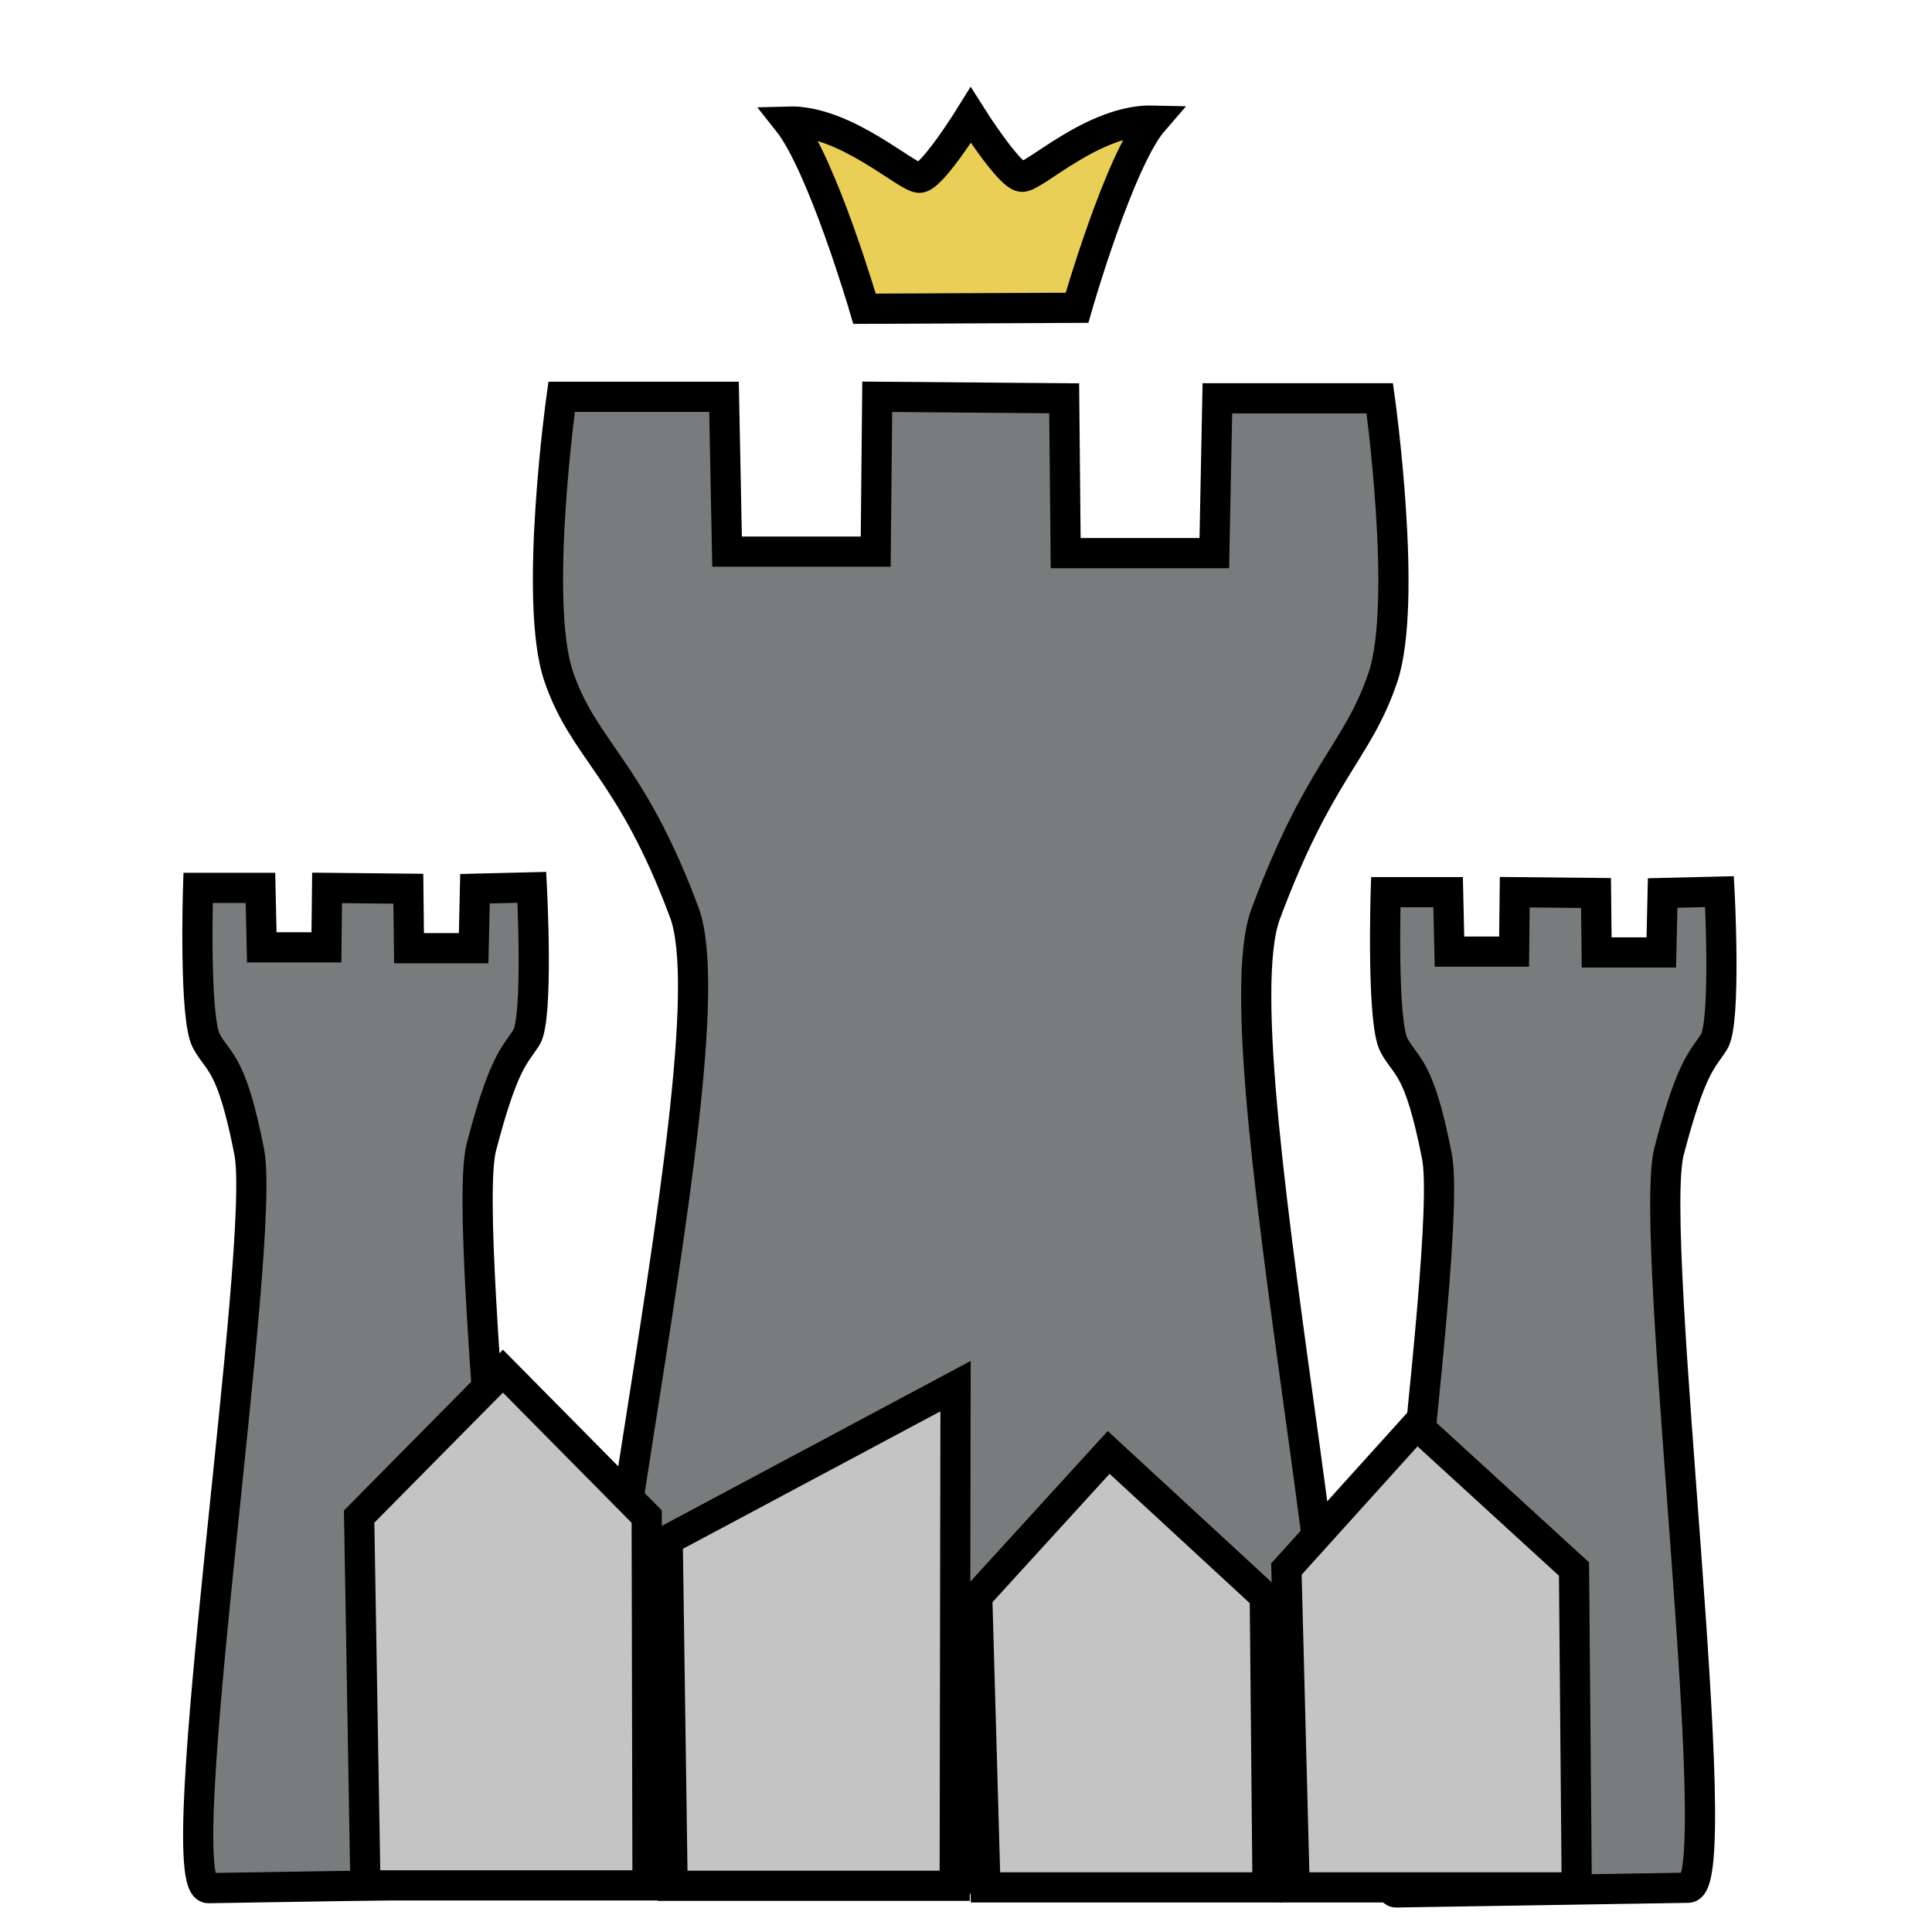
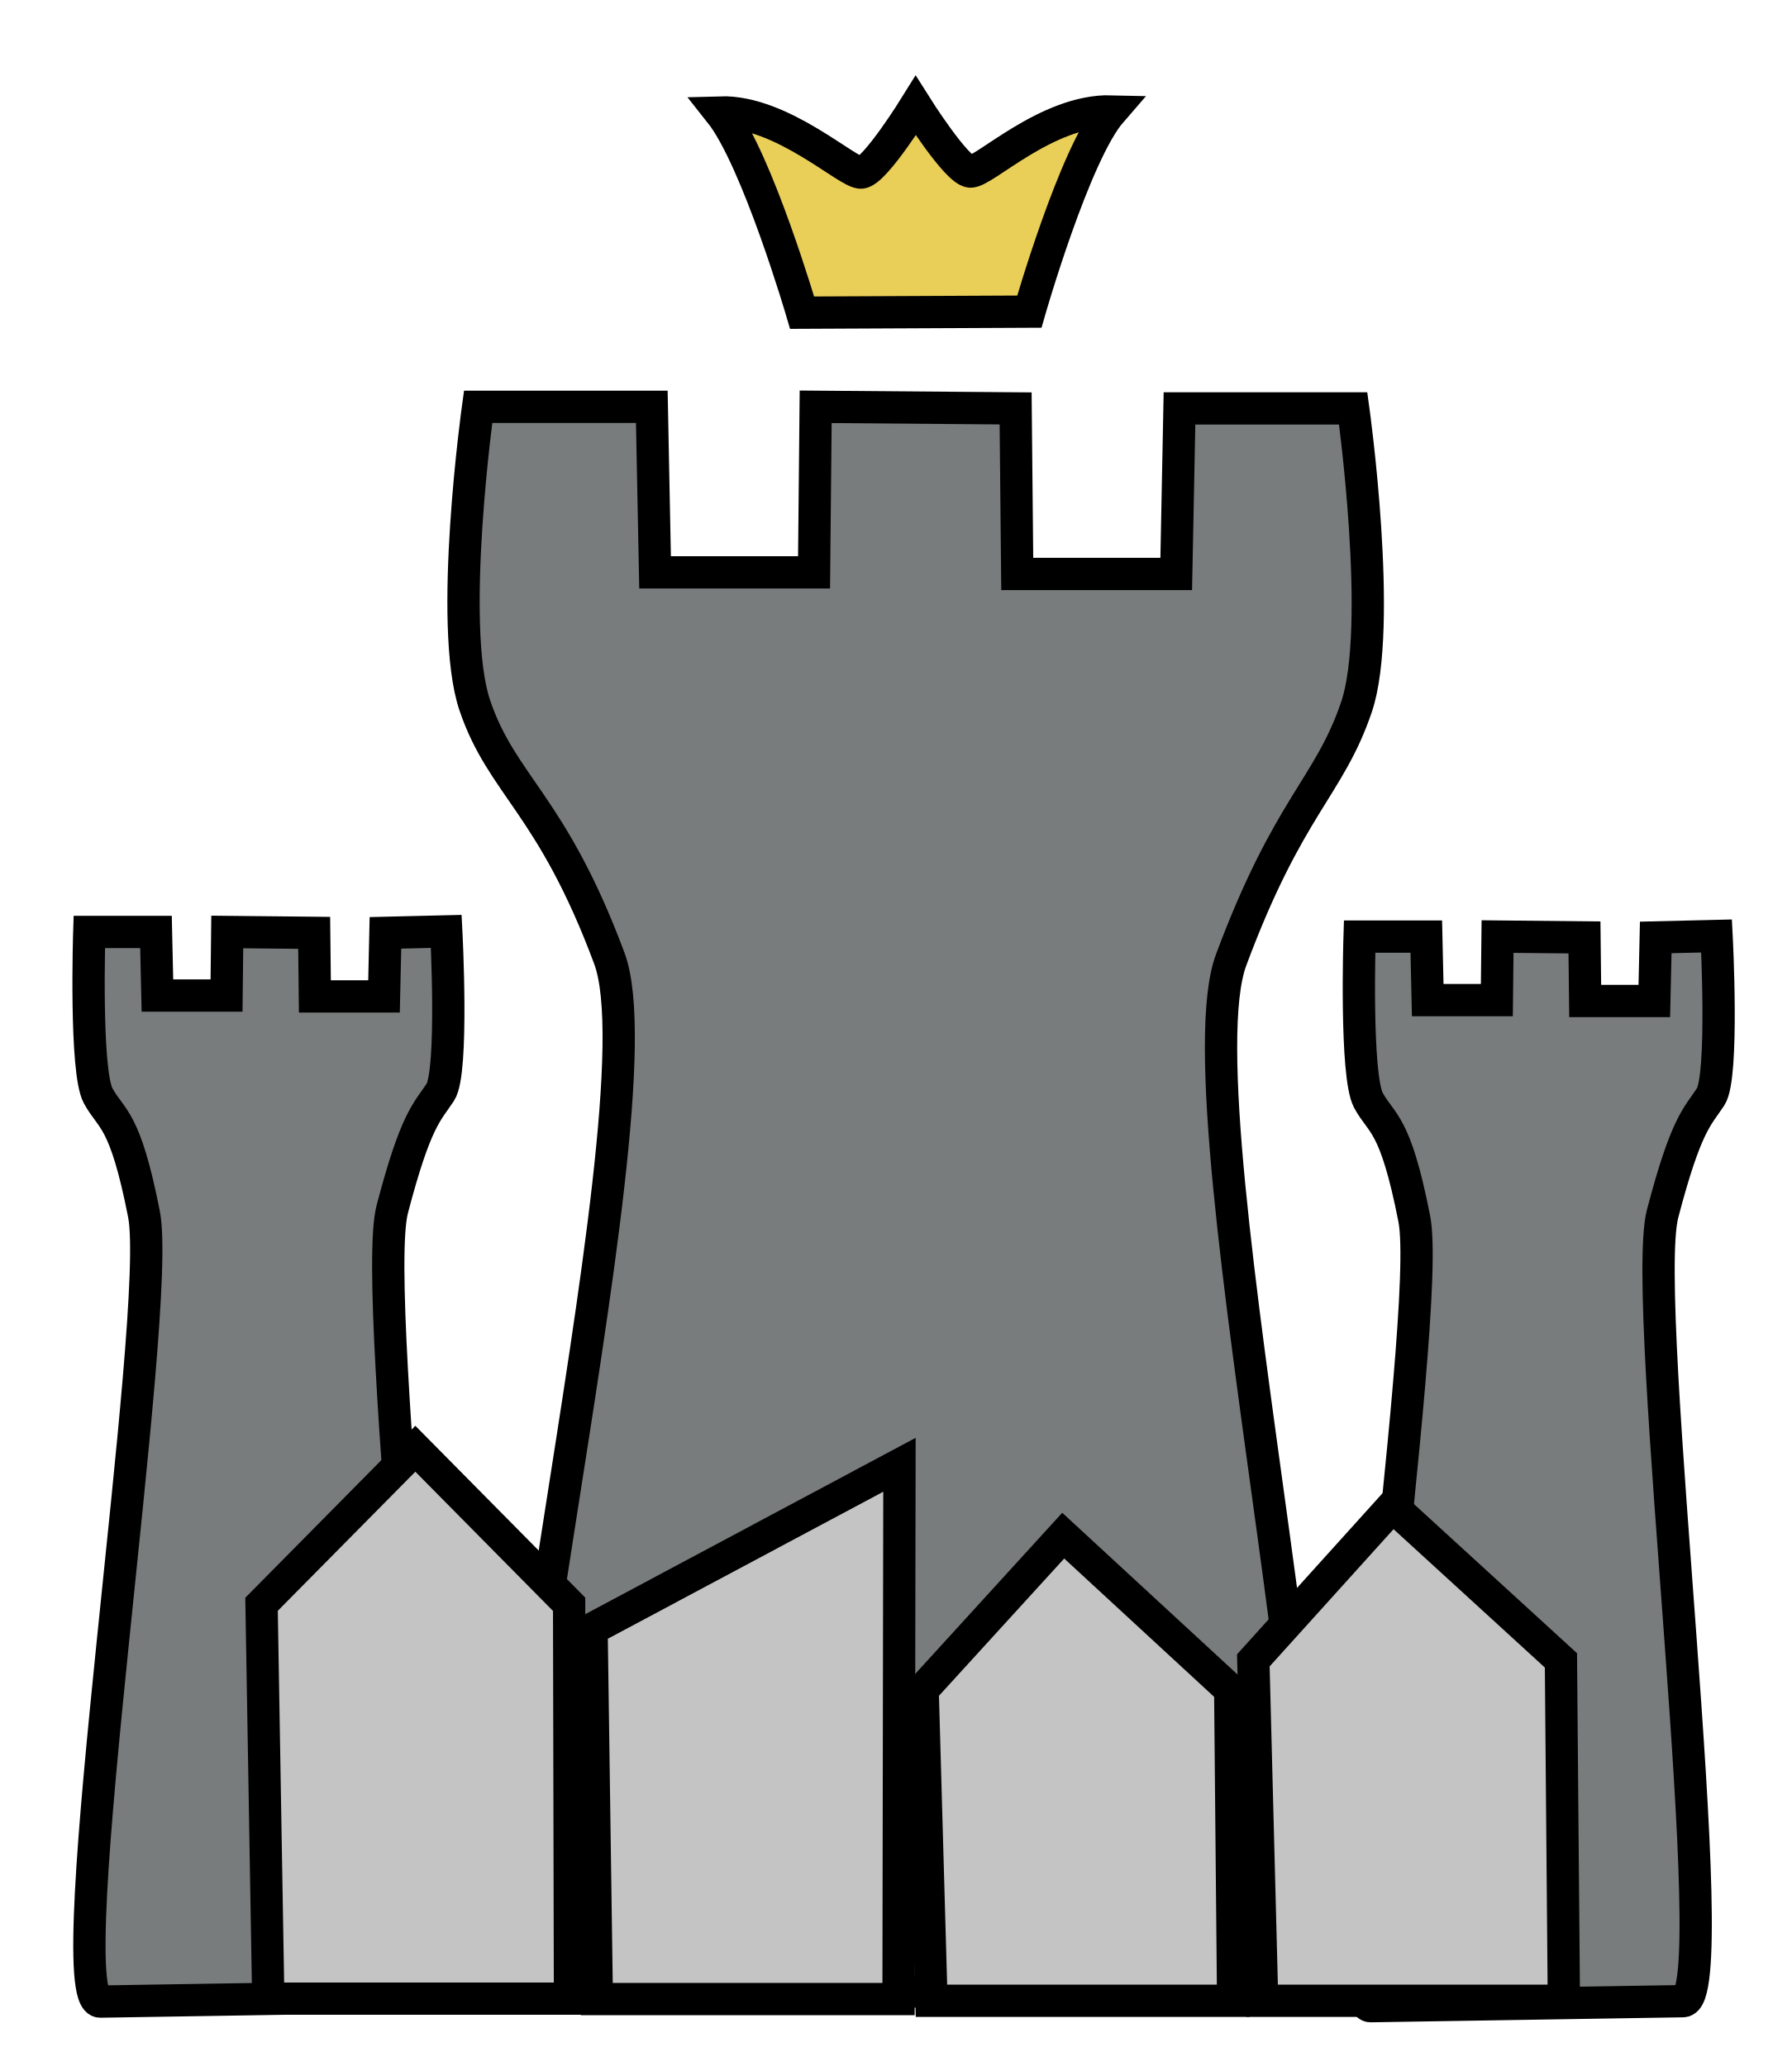
- <svg xmlns="http://www.w3.org/2000/svg" version="1.1" width="64" height="64" id="svg2985">
+ <svg xmlns="http://www.w3.org/2000/svg" version="1.1" width="55.5" height="64" id="svg2985">
  <defs id="defs2987" />
-   <g id="layer1">
+   <g id="layer1" transform="translate(-3.79661,-0.5423729)">
    <path d="m 55.92,62.534 c 1.379,0.006 -1.359,-21.616 -0.63,-24.396 0.728,-2.78 1.075,-2.994 1.487,-3.619 0.413,-0.625 0.184,-4.982 0.184,-4.982 l -1.884,0.045 -0.044,1.969 -2.141,0 -0.022,-1.969 -2.692,-0.027 -0.022,1.969 -2.141,0 -0.044,-1.969 -2.066,0 c 0,0 -0.138,4.311 0.274,5.073 0.413,0.762 0.828,0.657 1.419,3.665 0.592,3.007 -2.73,24.402 -1.351,24.396 z" id="path2999-5-3" style="fill:#797c7c;fill-opacity:1;stroke:#000000;stroke-width:1;stroke-linecap:butt;stroke-linejoin:miter;stroke-miterlimit:4;stroke-opacity:1;stroke-dasharray:none" />
    <path d="m 16.577,62.392 c 1.379,0.006 -1.359,-21.616 -0.63,-24.396 0.728,-2.78 1.075,-2.994 1.487,-3.619 0.413,-0.625 0.184,-4.982 0.184,-4.982 l -1.884,0.045 -0.044,1.969 -2.141,0 -0.022,-1.969 -2.692,-0.027 -0.022,1.969 -2.141,0 -0.044,-1.969 -2.066,0 c 0,0 -0.138,4.311 0.274,5.073 0.413,0.762 0.828,0.657 1.419,3.665 0.592,3.007 -2.73,24.402 -1.351,24.396 z" id="path2999-5" style="fill:#797c7c;fill-opacity:1;stroke:#000000;stroke-width:1;stroke-linecap:butt;stroke-linejoin:miter;stroke-miterlimit:4;stroke-opacity:1;stroke-dasharray:none" />
    <path d="m 43.503,62.26 c 3.172,0.011 -3.356,-27.202 -1.576,-31.983 1.78,-4.782 3.036,-5.342 3.881,-7.831 0.845,-2.489 -0.101,-9.252 -0.101,-9.252 l -5.38,0 -0.101,5.129 -4.924,0 -0.05,-5.129 -6.193,-0.05 -0.05,5.129 -4.924,0 -0.101,-5.129 -5.38,0 c 0,0 -0.945,6.763 -0.101,9.252 0.845,2.489 2.385,3.05 4.165,7.831 1.78,4.782 -5.316,31.994 -2.145,31.983 z" id="path2999" style="fill:#797c7c;fill-opacity:1;stroke:#000000;stroke-width:1;stroke-linecap:butt;stroke-linejoin:miter;stroke-miterlimit:4;stroke-opacity:1;stroke-dasharray:none" />
    <path d="m 42.887,62.522 -0.273,-10.545 4.309,-4.773 5.218,4.773 0.091,10.545 z" id="path3020" style="fill:#c4c4c4;fill-opacity:1;stroke:#000000;stroke-width:1px;stroke-linecap:butt;stroke-linejoin:miter;stroke-opacity:1" />
    <path d="m 12.105,62.456 -0.208,-12.217 4.763,-4.818 4.763,4.818 0.027,12.217 z" id="path3020-3" style="fill:#c4c4c4;fill-opacity:1;stroke:#000000;stroke-width:1px;stroke-linecap:butt;stroke-linejoin:miter;stroke-opacity:1" />
    <path d="m 32.645,62.522 -0.273,-9.636 4.354,-4.773 5.172,4.773 0.091,9.636 z" id="path3020-6" style="fill:#c4c4c4;fill-opacity:1;stroke:#000000;stroke-width:1px;stroke-linecap:butt;stroke-linejoin:miter;stroke-opacity:1" />
    <path d="m 22.281,62.469 -0.163,-11.46 9.536,-5.091 -0.009,5.091 -0.019,11.46 z" id="path3020-7" style="fill:#c4c4c4;fill-opacity:1;stroke:#000000;stroke-width:1px;stroke-linecap:butt;stroke-linejoin:miter;stroke-opacity:1" />
    <path d="m 35.677,10.196 c 0,0 1.399,-4.892 2.539,-6.203 -1.996,-0.051 -3.964,1.905 -4.371,1.864 -0.429,-0.043 -1.687,-2.041 -1.687,-2.041 0,0 -1.258,2.03 -1.687,2.073 -0.407,0.041 -2.448,-1.922 -4.371,-1.864 1.149,1.447 2.539,6.203 2.539,6.203 z" id="path3900" style="fill:#e9ce57;fill-opacity:1;stroke:#000000;stroke-width:1px;stroke-linecap:butt;stroke-linejoin:miter;stroke-opacity:1" />
  </g>
</svg>
